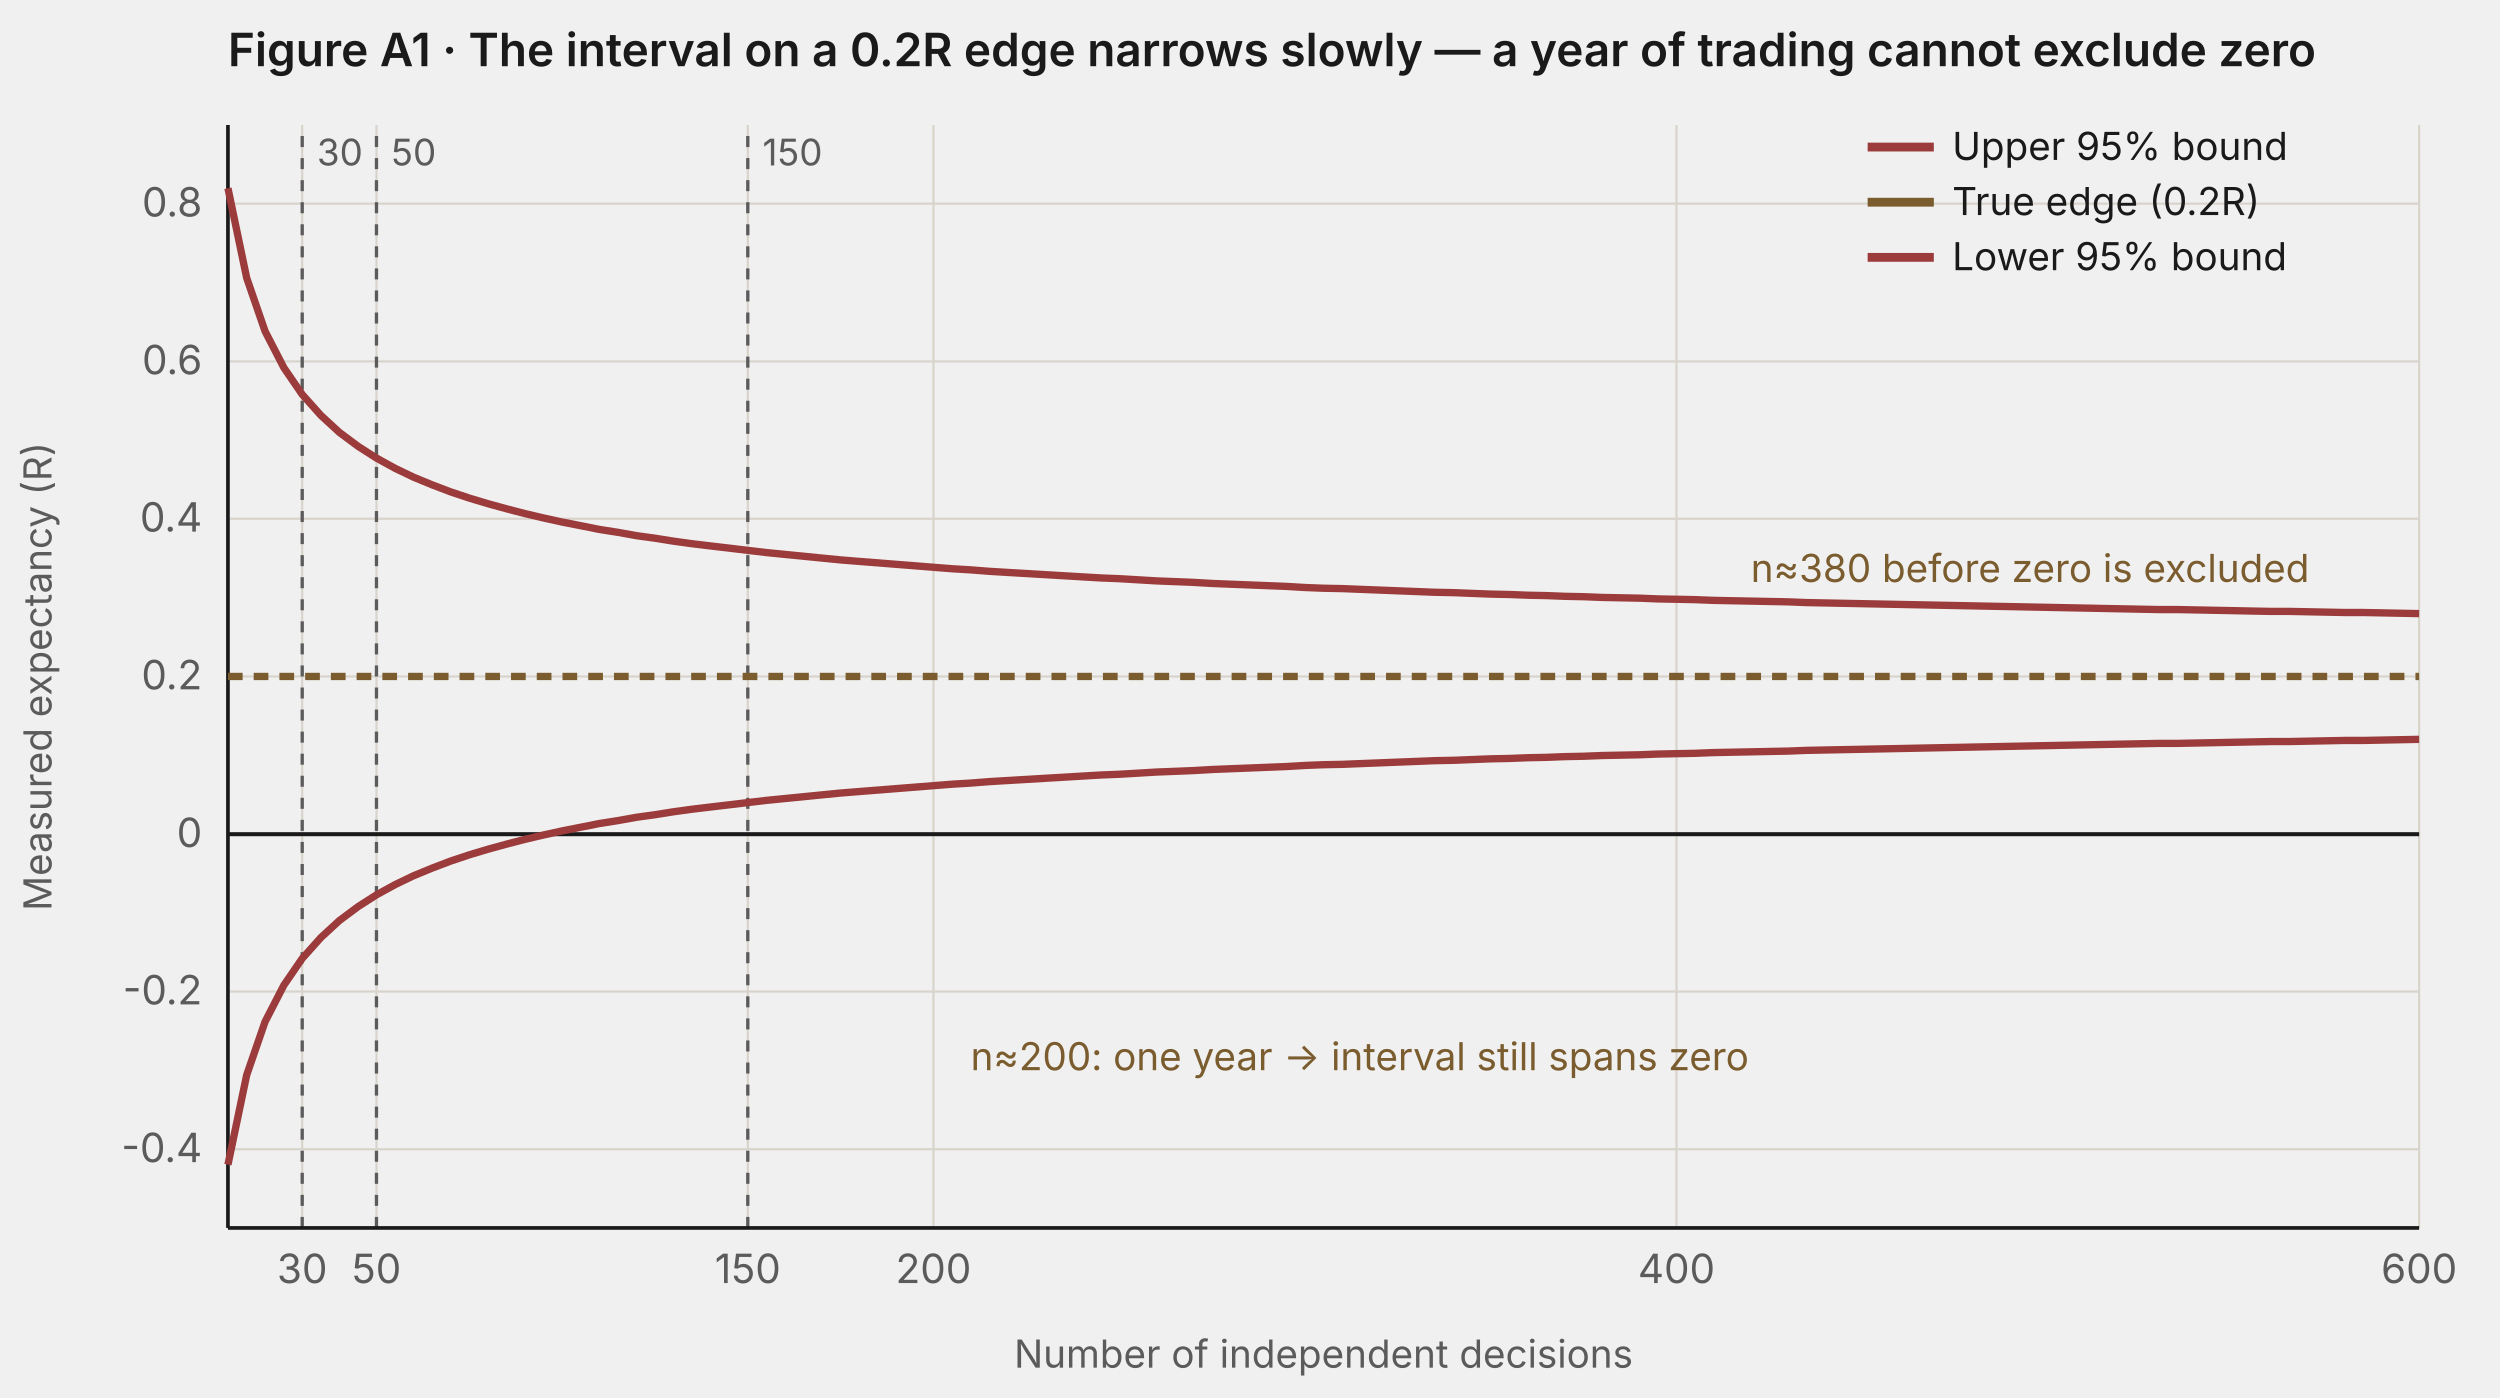
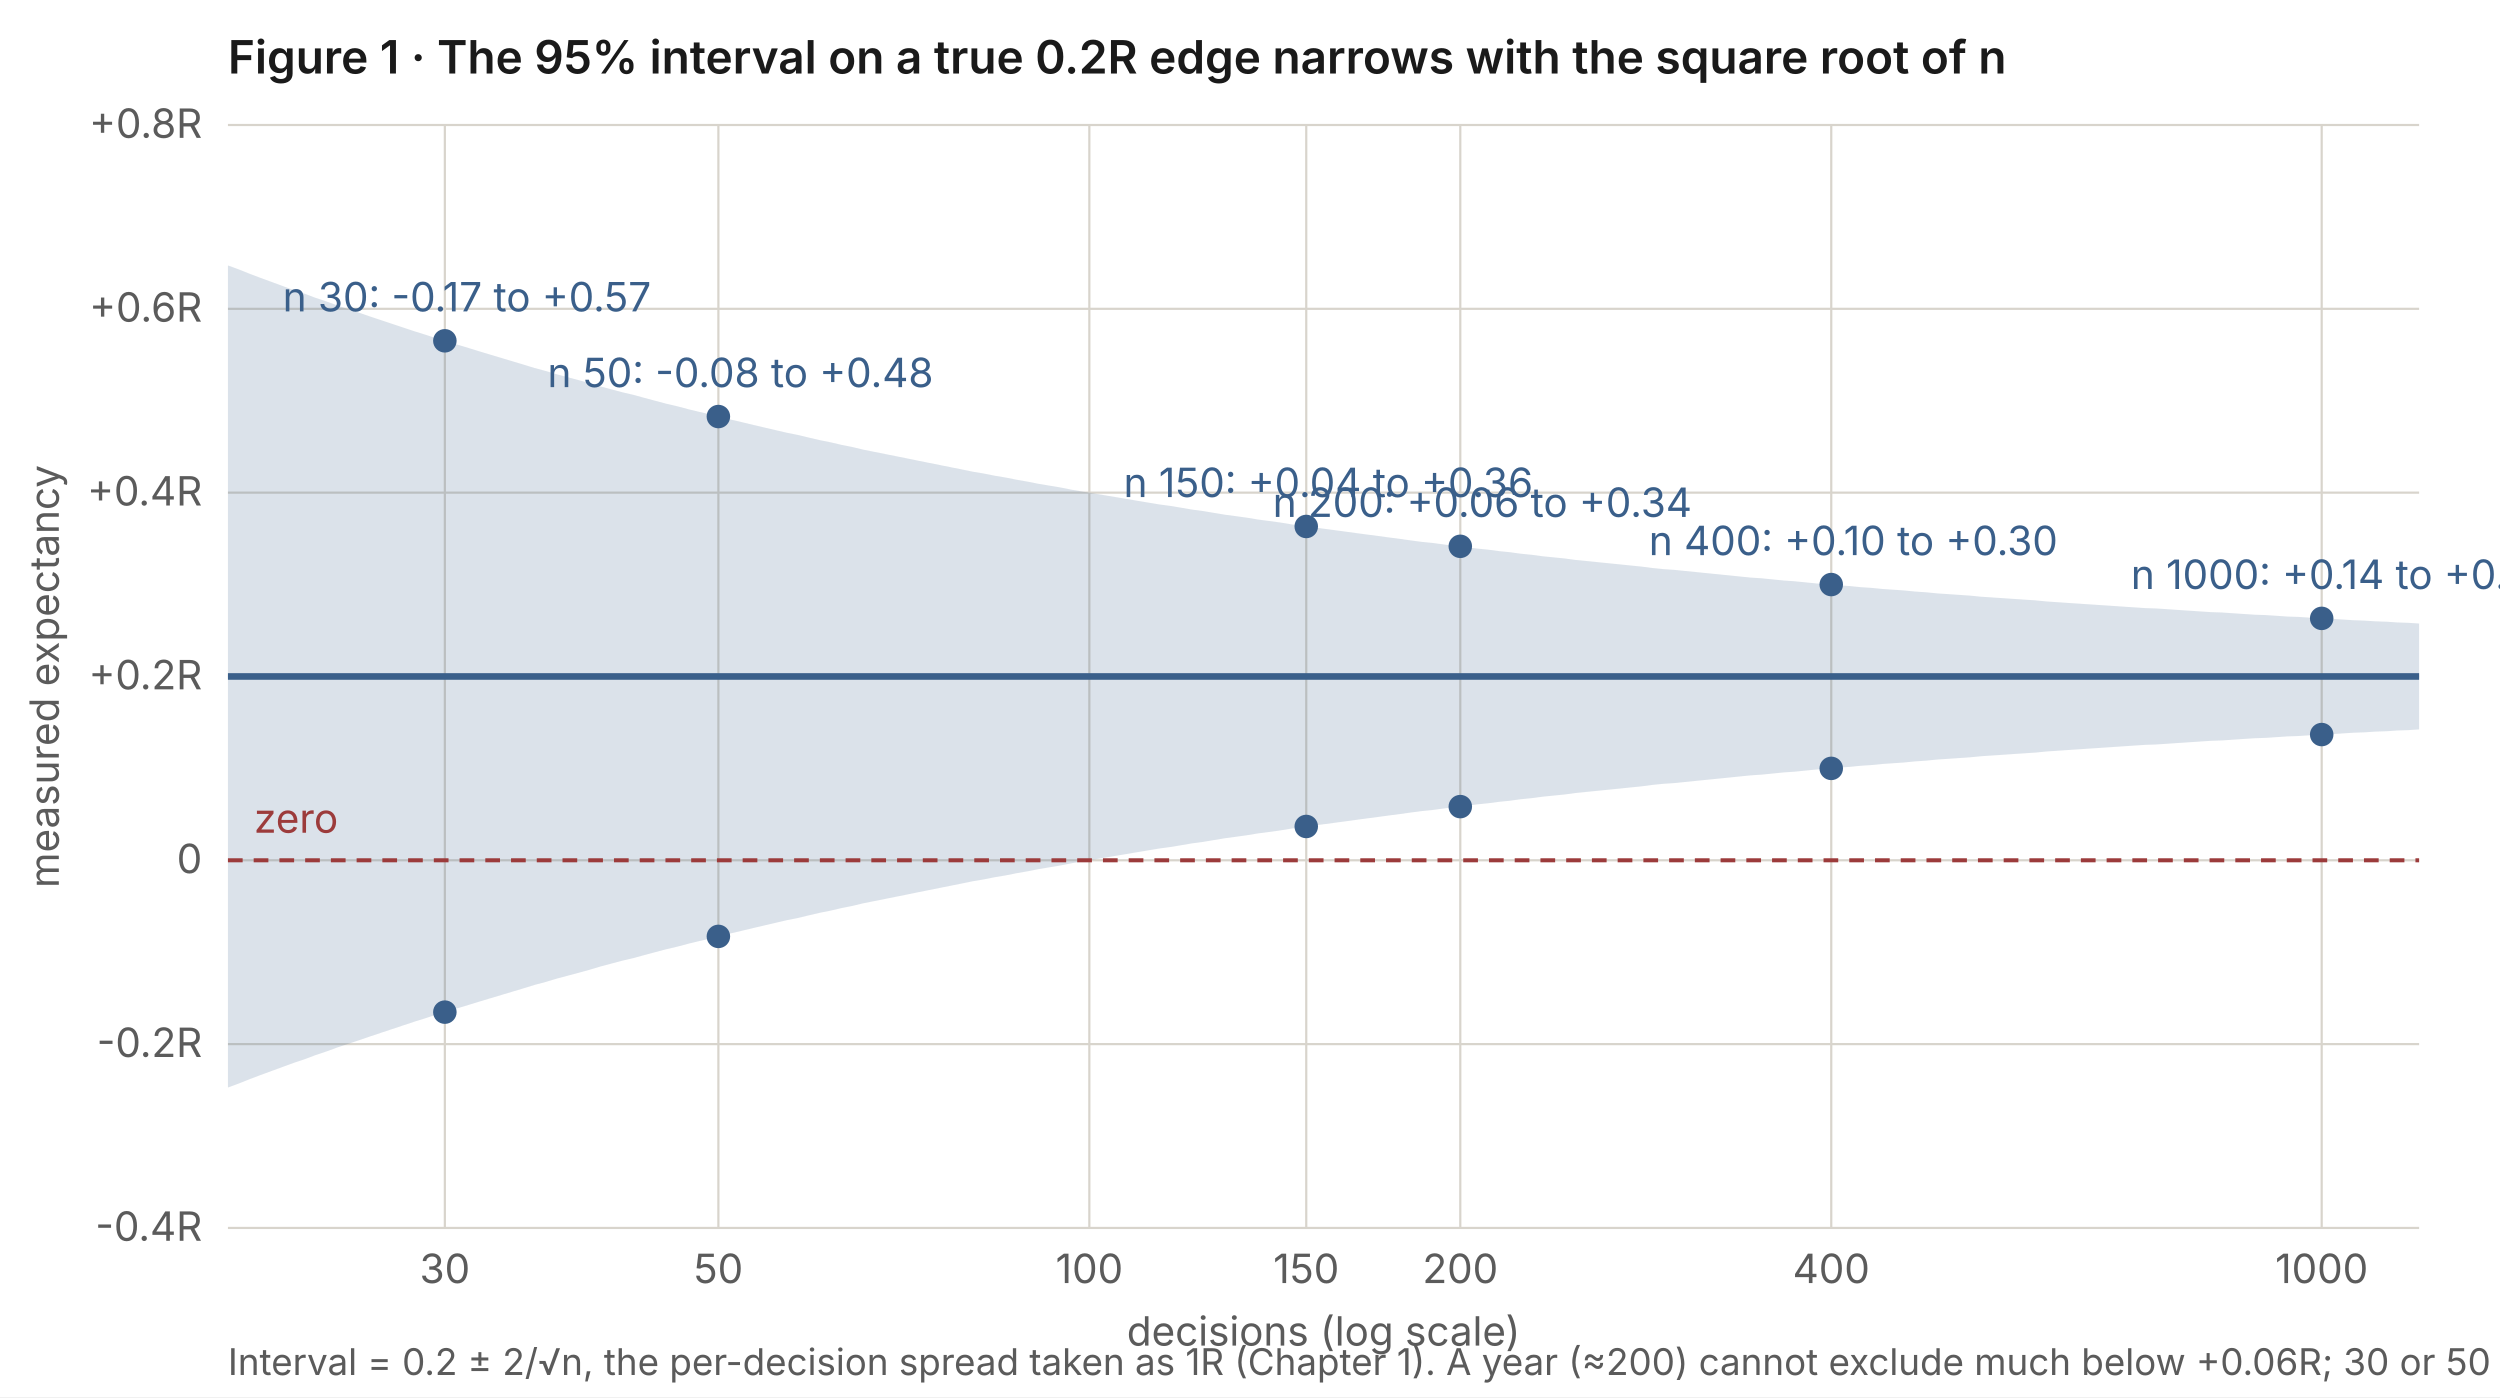
<svg xmlns="http://www.w3.org/2000/svg" viewBox="0 0 680 380" width="100%" font-family="-apple-system,BlinkMacSystemFont,Segoe UI,sans-serif" font-size="11">
-   <text x="62" y="18" font-size="12.5" font-weight="600" fill="#1a1a1a">Figure A1 · The interval on a 0.2R edge narrows slowly — a year of trading cannot exclude zero</text>
-   <line x1="82.2" y1="334" x2="82.2" y2="34" stroke="#d8d4cc" stroke-width="0.6" />
-   <text x="82.2" y="349" text-anchor="middle" fill="#5b5b5b">30</text>
-   <line x1="102.4" y1="334" x2="102.4" y2="34" stroke="#d8d4cc" stroke-width="0.6" />
-   <text x="102.4" y="349" text-anchor="middle" fill="#5b5b5b">50</text>
-   <line x1="203.4" y1="334" x2="203.4" y2="34" stroke="#d8d4cc" stroke-width="0.6" />
-   <text x="203.4" y="349" text-anchor="middle" fill="#5b5b5b">150</text>
-   <line x1="253.9" y1="334" x2="253.9" y2="34" stroke="#d8d4cc" stroke-width="0.6" />
-   <text x="253.9" y="349" text-anchor="middle" fill="#5b5b5b">200</text>
-   <line x1="456.0" y1="334" x2="456.0" y2="34" stroke="#d8d4cc" stroke-width="0.6" />
-   <text x="456.0" y="349" text-anchor="middle" fill="#5b5b5b">400</text>
-   <line x1="658.0" y1="334" x2="658.0" y2="34" stroke="#d8d4cc" stroke-width="0.6" />
-   <text x="658.0" y="349" text-anchor="middle" fill="#5b5b5b">600</text>
-   <line x1="62" y1="312.6" x2="658" y2="312.6" stroke="#d8d4cc" stroke-width="0.6" />
-   <text x="55" y="316.1" text-anchor="end" fill="#5b5b5b">-0.4</text>
-   <line x1="62" y1="269.7" x2="658" y2="269.7" stroke="#d8d4cc" stroke-width="0.6" />
-   <text x="55" y="273.2" text-anchor="end" fill="#5b5b5b">-0.2</text>
-   <line x1="62" y1="226.9" x2="658" y2="226.9" stroke="#d8d4cc" stroke-width="0.6" />
-   <text x="55" y="230.4" text-anchor="end" fill="#5b5b5b">0</text>
+   <rect x="0" y="0" width="680" height="380" fill="#fff" />
+   <text x="62" y="20" font-size="12.5" font-weight="600" fill="#1a1a1a">Figure 1 · The 95% interval on a true 0.2R edge narrows with the square root of n</text>
+   <line x1="121.0" y1="334" x2="121.0" y2="34" stroke="#d8d4cc" stroke-width="0.6" />
+   <text x="121.0" y="349" text-anchor="middle" fill="#5b5b5b">30</text>
+   <line x1="195.4" y1="334" x2="195.4" y2="34" stroke="#d8d4cc" stroke-width="0.6" />
+   <text x="195.4" y="349" text-anchor="middle" fill="#5b5b5b">50</text>
+   <line x1="296.3" y1="334" x2="296.3" y2="34" stroke="#d8d4cc" stroke-width="0.6" />
+   <text x="296.3" y="349" text-anchor="middle" fill="#5b5b5b">100</text>
+   <line x1="355.3" y1="334" x2="355.3" y2="34" stroke="#d8d4cc" stroke-width="0.6" />
+   <text x="355.3" y="349" text-anchor="middle" fill="#5b5b5b">150</text>
+   <line x1="397.2" y1="334" x2="397.2" y2="34" stroke="#d8d4cc" stroke-width="0.6" />
+   <text x="397.2" y="349" text-anchor="middle" fill="#5b5b5b">200</text>
+   <line x1="498.1" y1="334" x2="498.1" y2="34" stroke="#d8d4cc" stroke-width="0.6" />
+   <text x="498.1" y="349" text-anchor="middle" fill="#5b5b5b">400</text>
+   <line x1="631.5" y1="334" x2="631.5" y2="34" stroke="#d8d4cc" stroke-width="0.6" />
+   <text x="631.5" y="349" text-anchor="middle" fill="#5b5b5b">1000</text>
+   <line x1="62" y1="334.0" x2="658" y2="334.0" stroke="#d8d4cc" stroke-width="0.6" />
+   <text x="55" y="337.5" text-anchor="end" fill="#5b5b5b">-0.4R</text>
+   <line x1="62" y1="284.0" x2="658" y2="284.0" stroke="#d8d4cc" stroke-width="0.6" />
+   <text x="55" y="287.5" text-anchor="end" fill="#5b5b5b">-0.2R</text>
+   <line x1="62" y1="234.0" x2="658" y2="234.0" stroke="#d8d4cc" stroke-width="0.6" />
+   <text x="55" y="237.5" text-anchor="end" fill="#5b5b5b">0</text>
  <line x1="62" y1="184.0" x2="658" y2="184.0" stroke="#d8d4cc" stroke-width="0.6" />
-   <text x="55" y="187.5" text-anchor="end" fill="#5b5b5b">0.2</text>
-   <line x1="62" y1="141.1" x2="658" y2="141.1" stroke="#d8d4cc" stroke-width="0.6" />
-   <text x="55" y="144.6" text-anchor="end" fill="#5b5b5b">0.4</text>
-   <line x1="62" y1="98.3" x2="658" y2="98.3" stroke="#d8d4cc" stroke-width="0.6" />
-   <text x="55" y="101.8" text-anchor="end" fill="#5b5b5b">0.6</text>
-   <line x1="62" y1="55.4" x2="658" y2="55.4" stroke="#d8d4cc" stroke-width="0.6" />
-   <text x="55" y="58.9" text-anchor="end" fill="#5b5b5b">0.8</text>
-   <line x1="62" y1="226.9" x2="658" y2="226.9" stroke="#1a1a1a" stroke-width="1.1" />
-   <line x1="82.2" y1="334" x2="82.2" y2="34" stroke="#5b5b5b" stroke-width="0.9" stroke-dasharray="3 3" />
-   <text x="86.2" y="45" fill="#5b5b5b" font-size="10">30</text>
-   <line x1="102.4" y1="334" x2="102.4" y2="34" stroke="#5b5b5b" stroke-width="0.9" stroke-dasharray="3 3" />
-   <text x="106.4" y="45" fill="#5b5b5b" font-size="10">50</text>
-   <line x1="203.4" y1="334" x2="203.4" y2="34" stroke="#5b5b5b" stroke-width="0.9" stroke-dasharray="3 3" />
-   <text x="207.4" y="45" fill="#5b5b5b" font-size="10">150</text>
-   <line x1="62" y1="334" x2="658" y2="334" stroke="#1a1a1a" />
-   <line x1="62" y1="334" x2="62" y2="34" stroke="#1a1a1a" />
-   <polyline points="62.0,51.2 67.1,75.6 72.1,90.1 77.2,100.0 82.2,107.3 87.3,113.0 92.3,117.6 97.4,121.4 102.4,124.6 107.5,127.4 112.5,129.8 117.6,131.9 122.6,133.8 127.7,135.5 132.7,137.0 137.8,138.4 142.8,139.7 147.9,140.9 152.9,142.0 158.0,143.0 163.0,144.0 168.1,144.8 173.1,145.7 178.2,146.4 183.2,147.2 188.3,147.9 193.3,148.5 198.4,149.1 203.4,149.7 208.5,150.3 213.5,150.8 218.6,151.3 223.6,151.8 228.7,152.3 233.7,152.7 238.8,153.1 243.8,153.5 248.9,153.9 253.9,154.3 259.0,154.7 264.0,155.0 269.1,155.4 274.1,155.7 279.2,156.0 284.2,156.3 289.3,156.6 294.3,156.9 299.4,157.2 304.4,157.4 309.5,157.7 314.5,158.0 319.6,158.2 324.6,158.4 329.7,158.7 334.7,158.9 339.8,159.1 344.8,159.3 349.9,159.5 354.9,159.8 360.0,160.0 365.1,160.1 370.1,160.3 375.2,160.5 380.2,160.7 385.3,160.9 390.3,161.1 395.4,161.2 400.4,161.4 405.5,161.6 410.5,161.7 415.6,161.9 420.6,162.0 425.7,162.2 430.7,162.3 435.8,162.5 440.8,162.6 445.9,162.7 450.9,162.9 456.0,163.0 461.0,163.1 466.1,163.3 471.1,163.4 476.2,163.5 481.2,163.6 486.3,163.7 491.3,163.9 496.4,164.0 501.4,164.1 506.5,164.2 511.5,164.3 516.6,164.4 521.6,164.5 526.7,164.6 531.7,164.7 536.8,164.8 541.8,164.9 546.9,165.0 551.9,165.1 557.0,165.2 562.0,165.3 567.1,165.4 572.1,165.5 577.2,165.6 582.2,165.7 587.3,165.8 592.3,165.8 597.4,165.9 602.4,166.0 607.5,166.1 612.5,166.2 617.6,166.3 622.6,166.3 627.7,166.4 632.7,166.5 637.8,166.6 642.8,166.6 647.9,166.7 652.9,166.8 658.0,166.9" fill="none" stroke="#9c3b3b" stroke-width="2" stroke-linejoin="round" />
-   <polyline points="62.0,184.0 67.1,184.0 72.1,184.0 77.2,184.0 82.2,184.0 87.3,184.0 92.3,184.0 97.4,184.0 102.4,184.0 107.5,184.0 112.5,184.0 117.6,184.0 122.6,184.0 127.7,184.0 132.7,184.0 137.8,184.0 142.8,184.0 147.9,184.0 152.9,184.0 158.0,184.0 163.0,184.0 168.1,184.0 173.1,184.0 178.2,184.0 183.2,184.0 188.3,184.0 193.3,184.0 198.4,184.0 203.4,184.0 208.5,184.0 213.5,184.0 218.6,184.0 223.6,184.0 228.7,184.0 233.7,184.0 238.8,184.0 243.8,184.0 248.9,184.0 253.9,184.0 259.0,184.0 264.0,184.0 269.1,184.0 274.1,184.0 279.2,184.0 284.2,184.0 289.3,184.0 294.3,184.0 299.4,184.0 304.4,184.0 309.5,184.0 314.5,184.0 319.6,184.0 324.6,184.0 329.7,184.0 334.7,184.0 339.8,184.0 344.8,184.0 349.9,184.0 354.9,184.0 360.0,184.0 365.1,184.0 370.1,184.0 375.2,184.0 380.2,184.0 385.3,184.0 390.3,184.0 395.4,184.0 400.4,184.0 405.5,184.0 410.5,184.0 415.6,184.0 420.6,184.0 425.7,184.0 430.7,184.0 435.8,184.0 440.8,184.0 445.9,184.0 450.9,184.0 456.0,184.0 461.0,184.0 466.1,184.0 471.1,184.0 476.2,184.0 481.2,184.0 486.3,184.0 491.3,184.0 496.4,184.0 501.4,184.0 506.5,184.0 511.5,184.0 516.6,184.0 521.6,184.0 526.7,184.0 531.7,184.0 536.8,184.0 541.8,184.0 546.9,184.0 551.9,184.0 557.0,184.0 562.0,184.0 567.1,184.0 572.1,184.0 577.2,184.0 582.2,184.0 587.3,184.0 592.3,184.0 597.4,184.0 602.4,184.0 607.5,184.0 612.5,184.0 617.6,184.0 622.6,184.0 627.7,184.0 632.7,184.0 637.8,184.0 642.8,184.0 647.9,184.0 652.9,184.0 658.0,184.0" fill="none" stroke="#7a5c2e" stroke-width="2" stroke-dasharray="4 3" stroke-linejoin="round" />
-   <polyline points="62.0,316.8 67.1,292.4 72.1,277.9 77.2,268.0 82.2,260.7 87.3,255.0 92.3,250.4 97.4,246.6 102.4,243.4 107.5,240.6 112.5,238.2 117.6,236.1 122.6,234.2 127.7,232.5 132.7,231.0 137.8,229.6 142.8,228.3 147.9,227.1 152.9,226.0 158.0,225.0 163.0,224.0 168.1,223.2 173.1,222.3 178.2,221.6 183.2,220.8 188.3,220.1 193.3,219.5 198.4,218.9 203.4,218.3 208.5,217.7 213.5,217.2 218.6,216.7 223.6,216.2 228.7,215.7 233.7,215.3 238.8,214.9 243.8,214.5 248.9,214.1 253.9,213.7 259.0,213.3 264.0,213.0 269.1,212.6 274.1,212.3 279.2,212.0 284.2,211.7 289.3,211.4 294.3,211.1 299.4,210.8 304.4,210.6 309.5,210.3 314.5,210.0 319.6,209.8 324.6,209.6 329.7,209.3 334.7,209.1 339.8,208.9 344.8,208.7 349.9,208.5 354.9,208.2 360.0,208.0 365.1,207.9 370.1,207.7 375.2,207.5 380.2,207.3 385.3,207.1 390.3,206.9 395.4,206.8 400.4,206.6 405.5,206.4 410.5,206.3 415.6,206.1 420.6,206.0 425.7,205.8 430.7,205.7 435.8,205.5 440.8,205.4 445.9,205.3 450.9,205.1 456.0,205.0 461.0,204.9 466.1,204.7 471.1,204.6 476.2,204.5 481.2,204.4 486.3,204.3 491.3,204.1 496.4,204.0 501.4,203.9 506.5,203.8 511.5,203.7 516.6,203.6 521.6,203.5 526.7,203.4 531.7,203.3 536.8,203.2 541.8,203.1 546.9,203.0 551.9,202.9 557.0,202.8 562.0,202.7 567.1,202.6 572.1,202.5 577.2,202.4 582.2,202.3 587.3,202.2 592.3,202.2 597.4,202.1 602.4,202.0 607.5,201.9 612.5,201.8 617.6,201.7 622.6,201.7 627.7,201.6 632.7,201.5 637.8,201.4 642.8,201.4 647.9,201.3 652.9,201.2 658.0,201.1" fill="none" stroke="#9c3b3b" stroke-width="2" stroke-linejoin="round" />
-   <line x1="508" y1="40" x2="526" y2="40" stroke="#9c3b3b" stroke-width="2.4" />
-   <text x="531" y="43.5" fill="#1a1a1a" font-size="10.5">Upper 95% bound</text>
-   <line x1="508" y1="55" x2="526" y2="55" stroke="#7a5c2e" stroke-width="2.4" />
-   <text x="531" y="58.5" fill="#1a1a1a" font-size="10.5">True edge (0.2R)</text>
-   <line x1="508" y1="70" x2="526" y2="70" stroke="#9c3b3b" stroke-width="2.4" />
-   <text x="531" y="73.5" fill="#1a1a1a" font-size="10.5">Lower 95% bound</text>
-   <text x="264.0" y="291.1" text-anchor="start" fill="#7a5c2e" font-size="10.5">n≈200: one year → interval still spans zero</text>
-   <text x="476.2" y="158.3" text-anchor="start" fill="#7a5c2e" font-size="10.5">n≈380 before zero is excluded</text>
-   <text x="360" y="372" text-anchor="middle" fill="#5b5b5b" font-size="10.5">Number of independent decisions</text>
-   <text transform="translate(14,184) rotate(-90)" text-anchor="middle" fill="#5b5b5b" font-size="10.5">Measured expectancy (R)</text>
+   <text x="55" y="187.5" text-anchor="end" fill="#5b5b5b">+0.2R</text>
+   <line x1="62" y1="134.0" x2="658" y2="134.0" stroke="#d8d4cc" stroke-width="0.6" />
+   <text x="55" y="137.5" text-anchor="end" fill="#5b5b5b">+0.4R</text>
+   <line x1="62" y1="84.0" x2="658" y2="84.0" stroke="#d8d4cc" stroke-width="0.6" />
+   <text x="55" y="87.5" text-anchor="end" fill="#5b5b5b">+0.6R</text>
+   <line x1="62" y1="34.0" x2="658" y2="34.0" stroke="#d8d4cc" stroke-width="0.6" />
+   <text x="55" y="37.5" text-anchor="end" fill="#5b5b5b">+0.8R</text>
+   <text x="360.0" y="366" text-anchor="middle" fill="#5b5b5b">decisions (log scale)</text>
+   <text x="16" y="184.0" text-anchor="middle" fill="#5b5b5b" transform="rotate(-90 16 184.0)">measured expectancy</text>
+   <path d="M62.0,72.2 L65.0,73.3 L68.0,74.5 L70.9,75.6 L73.9,76.7 L76.9,77.8 L79.9,78.9 L82.9,79.9 L85.8,81.0 L88.8,82.0 L91.8,83.1 L94.8,84.1 L97.8,85.1 L100.7,86.1 L103.7,87.1 L106.7,88.1 L109.7,89.1 L112.7,90.1 L115.6,91.0 L118.6,92.0 L121.6,92.9 L124.6,93.8 L127.6,94.7 L130.5,95.6 L133.5,96.5 L136.5,97.4 L139.5,98.3 L142.5,99.2 L145.4,100.1 L148.4,100.9 L151.4,101.8 L154.4,102.6 L157.4,103.4 L160.3,104.2 L163.3,105.1 L166.3,105.9 L169.3,106.7 L172.3,107.4 L175.2,108.2 L178.2,109.0 L181.2,109.8 L184.2,110.5 L187.2,111.3 L190.1,112.0 L193.1,112.7 L196.1,113.5 L199.1,114.2 L202.1,114.9 L205.0,115.6 L208.0,116.3 L211.0,117.0 L214.0,117.7 L217.0,118.3 L219.9,119.0 L222.9,119.7 L225.9,120.3 L228.9,121.0 L231.9,121.6 L234.8,122.3 L237.8,122.9 L240.8,123.5 L243.8,124.1 L246.8,124.7 L249.7,125.3 L252.7,125.9 L255.7,126.5 L258.7,127.1 L261.7,127.7 L264.6,128.3 L267.6,128.8 L270.6,129.4 L273.6,129.9 L276.6,130.5 L279.5,131.0 L282.5,131.6 L285.5,132.1 L288.5,132.6 L291.5,133.2 L294.4,133.7 L297.4,134.2 L300.4,134.7 L303.4,135.2 L306.4,135.7 L309.3,136.2 L312.3,136.7 L315.3,137.2 L318.3,137.6 L321.3,138.1 L324.2,138.6 L327.2,139.0 L330.2,139.5 L333.2,140.0 L336.2,140.4 L339.1,140.8 L342.1,141.3 L345.1,141.7 L348.1,142.1 L351.1,142.6 L354.0,143.0 L357.0,143.4 L360.0,143.8 L363.0,144.2 L366.0,144.6 L368.9,145.0 L371.9,145.4 L374.9,145.8 L377.9,146.2 L380.9,146.6 L383.8,147.0 L386.8,147.4 L389.8,147.7 L392.8,148.1 L395.8,148.5 L398.7,148.8 L401.7,149.2 L404.7,149.5 L407.7,149.9 L410.7,150.2 L413.6,150.6 L416.6,150.9 L419.6,151.3 L422.6,151.6 L425.6,151.9 L428.5,152.3 L431.5,152.6 L434.5,152.9 L437.5,153.2 L440.5,153.5 L443.4,153.8 L446.4,154.1 L449.4,154.5 L452.4,154.8 L455.4,155.0 L458.3,155.3 L461.3,155.6 L464.3,155.9 L467.3,156.2 L470.3,156.5 L473.2,156.8 L476.2,157.1 L479.2,157.3 L482.2,157.6 L485.2,157.9 L488.1,158.1 L491.1,158.4 L494.1,158.7 L497.1,158.9 L500.1,159.2 L503.0,159.4 L506.0,159.7 L509.0,159.9 L512.0,160.2 L515.0,160.4 L517.9,160.6 L520.9,160.9 L523.9,161.1 L526.9,161.4 L529.9,161.6 L532.8,161.8 L535.8,162.0 L538.8,162.3 L541.8,162.5 L544.8,162.7 L547.7,162.9 L550.7,163.1 L553.7,163.3 L556.7,163.6 L559.7,163.8 L562.6,164.0 L565.6,164.2 L568.6,164.4 L571.6,164.6 L574.6,164.8 L577.5,165.0 L580.5,165.2 L583.5,165.4 L586.5,165.5 L589.5,165.7 L592.4,165.9 L595.4,166.1 L598.4,166.3 L601.4,166.5 L604.4,166.6 L607.3,166.8 L610.3,167.0 L613.3,167.2 L616.3,167.3 L619.3,167.5 L622.2,167.7 L625.2,167.8 L628.2,168.0 L631.2,168.2 L634.2,168.3 L637.1,168.5 L640.1,168.7 L643.1,168.8 L646.1,169.0 L649.1,169.1 L652.0,169.3 L655.0,169.4 L658.0,169.6 L658.0,198.4 L655.0,198.6 L652.0,198.7 L649.1,198.9 L646.1,199.0 L643.1,199.2 L640.1,199.3 L637.1,199.5 L634.2,199.7 L631.2,199.8 L628.2,200.0 L625.2,200.2 L622.2,200.3 L619.3,200.5 L616.3,200.7 L613.3,200.8 L610.3,201.0 L607.3,201.2 L604.4,201.4 L601.4,201.5 L598.4,201.7 L595.4,201.9 L592.4,202.1 L589.5,202.3 L586.5,202.5 L583.5,202.6 L580.5,202.8 L577.5,203.0 L574.6,203.2 L571.6,203.4 L568.6,203.6 L565.6,203.8 L562.6,204.0 L559.7,204.2 L556.7,204.4 L553.7,204.7 L550.7,204.9 L547.7,205.1 L544.8,205.3 L541.8,205.5 L538.8,205.7 L535.8,206.0 L532.8,206.2 L529.9,206.4 L526.9,206.6 L523.9,206.9 L520.9,207.1 L517.9,207.4 L515.0,207.6 L512.0,207.8 L509.0,208.1 L506.0,208.3 L503.0,208.6 L500.1,208.8 L497.1,209.1 L494.1,209.3 L491.1,209.6 L488.1,209.9 L485.2,210.1 L482.2,210.4 L479.2,210.7 L476.2,210.9 L473.2,211.2 L470.3,211.5 L467.3,211.8 L464.3,212.1 L461.3,212.4 L458.3,212.7 L455.4,213.0 L452.4,213.2 L449.4,213.5 L446.4,213.9 L443.4,214.2 L440.5,214.5 L437.5,214.8 L434.5,215.1 L431.5,215.4 L428.5,215.7 L425.6,216.1 L422.6,216.4 L419.6,216.7 L416.6,217.1 L413.6,217.4 L410.7,217.8 L407.7,218.1 L404.7,218.5 L401.7,218.8 L398.7,219.2 L395.8,219.5 L392.8,219.9 L389.8,220.3 L386.8,220.6 L383.8,221.0 L380.9,221.4 L377.9,221.8 L374.9,222.2 L371.9,222.6 L368.9,223.0 L366.0,223.4 L363.0,223.8 L360.0,224.2 L357.0,224.6 L354.0,225.0 L351.1,225.4 L348.1,225.9 L345.1,226.3 L342.1,226.7 L339.1,227.2 L336.2,227.6 L333.2,228.0 L330.2,228.5 L327.2,229.0 L324.2,229.4 L321.3,229.9 L318.3,230.4 L315.3,230.8 L312.3,231.3 L309.3,231.8 L306.4,232.3 L303.4,232.8 L300.4,233.3 L297.4,233.8 L294.4,234.3 L291.5,234.8 L288.5,235.4 L285.5,235.9 L282.5,236.4 L279.5,237.0 L276.6,237.5 L273.6,238.1 L270.6,238.6 L267.6,239.2 L264.6,239.7 L261.7,240.3 L258.7,240.9 L255.7,241.5 L252.7,242.1 L249.7,242.7 L246.8,243.3 L243.8,243.9 L240.8,244.5 L237.8,245.1 L234.8,245.7 L231.9,246.4 L228.9,247.0 L225.9,247.7 L222.9,248.3 L219.9,249.0 L217.0,249.7 L214.0,250.3 L211.0,251.0 L208.0,251.7 L205.0,252.4 L202.1,253.1 L199.1,253.8 L196.1,254.5 L193.1,255.3 L190.1,256.0 L187.2,256.7 L184.2,257.5 L181.2,258.2 L178.2,259.0 L175.2,259.8 L172.3,260.6 L169.3,261.3 L166.3,262.1 L163.3,262.9 L160.3,263.8 L157.4,264.6 L154.4,265.4 L151.4,266.2 L148.4,267.1 L145.4,267.9 L142.5,268.8 L139.5,269.7 L136.5,270.6 L133.5,271.5 L130.5,272.4 L127.6,273.3 L124.6,274.2 L121.6,275.1 L118.6,276.0 L115.6,277.0 L112.7,277.9 L109.7,278.9 L106.7,279.9 L103.7,280.9 L100.7,281.9 L97.8,282.9 L94.8,283.9 L91.8,284.9 L88.8,286.0 L85.8,287.0 L82.9,288.1 L79.9,289.1 L76.9,290.2 L73.9,291.3 L70.9,292.4 L68.0,293.5 L65.0,294.7 L62.0,295.8 Z" fill="#3a5f8a" opacity="0.18" stroke="none" />
+   <path d="M62.0,184.0 L658.0,184.0" fill="none" stroke="#3a5f8a" stroke-width="1.8" />
+   <path d="M62.0,234.0 L658.0,234.0" fill="none" stroke="#9c3b3b" stroke-width="1.1" stroke-dasharray="4 3" />
+   <circle cx="121.0" cy="275.3" r="3.2" fill="#3a5f8a" />
+   <circle cx="121.0" cy="92.7" r="3.2" fill="#3a5f8a" />
+   <text x="127.0" y="84.7" fill="#3a5f8a" text-anchor="middle">n 30: -0.17 to +0.57</text>
+   <circle cx="195.4" cy="254.7" r="3.2" fill="#3a5f8a" />
+   <circle cx="195.4" cy="113.3" r="3.2" fill="#3a5f8a" />
+   <text x="201.4" y="105.3" fill="#3a5f8a" text-anchor="middle">n 50: -0.08 to +0.48</text>
+   <circle cx="355.3" cy="224.8" r="3.2" fill="#3a5f8a" />
+   <circle cx="355.3" cy="143.2" r="3.2" fill="#3a5f8a" />
+   <text x="361.3" y="135.2" fill="#3a5f8a" text-anchor="middle">n 150: +0.04 to +0.36</text>
+   <circle cx="397.2" cy="219.4" r="3.2" fill="#3a5f8a" />
+   <circle cx="397.2" cy="148.6" r="3.2" fill="#3a5f8a" />
+   <text x="403.2" y="140.6" fill="#3a5f8a" text-anchor="middle">n 200: +0.06 to +0.34</text>
+   <circle cx="498.1" cy="209.0" r="3.2" fill="#3a5f8a" />
+   <circle cx="498.1" cy="159.0" r="3.2" fill="#3a5f8a" />
+   <text x="504.1" y="151.0" fill="#3a5f8a" text-anchor="middle">n 400: +0.10 to +0.30</text>
+   <circle cx="631.5" cy="199.8" r="3.2" fill="#3a5f8a" />
+   <circle cx="631.5" cy="168.2" r="3.2" fill="#3a5f8a" />
+   <text x="637.5" y="160.2" fill="#3a5f8a" text-anchor="middle">n 1000: +0.14 to +0.26</text>
+   <text x="69.1" y="226.5" fill="#9c3b3b" text-anchor="start" font-size="11">zero</text>
+   <text x="62" y="374" fill="#5b5b5b" font-size="10">Interval = 0.2 ± 2/√n, the per-decision spread taken as 1R (Chapter 1). A year (≈200) cannot exclude much below +0.06R; 30 or 50 cannot exclude zero.</text>
</svg>
